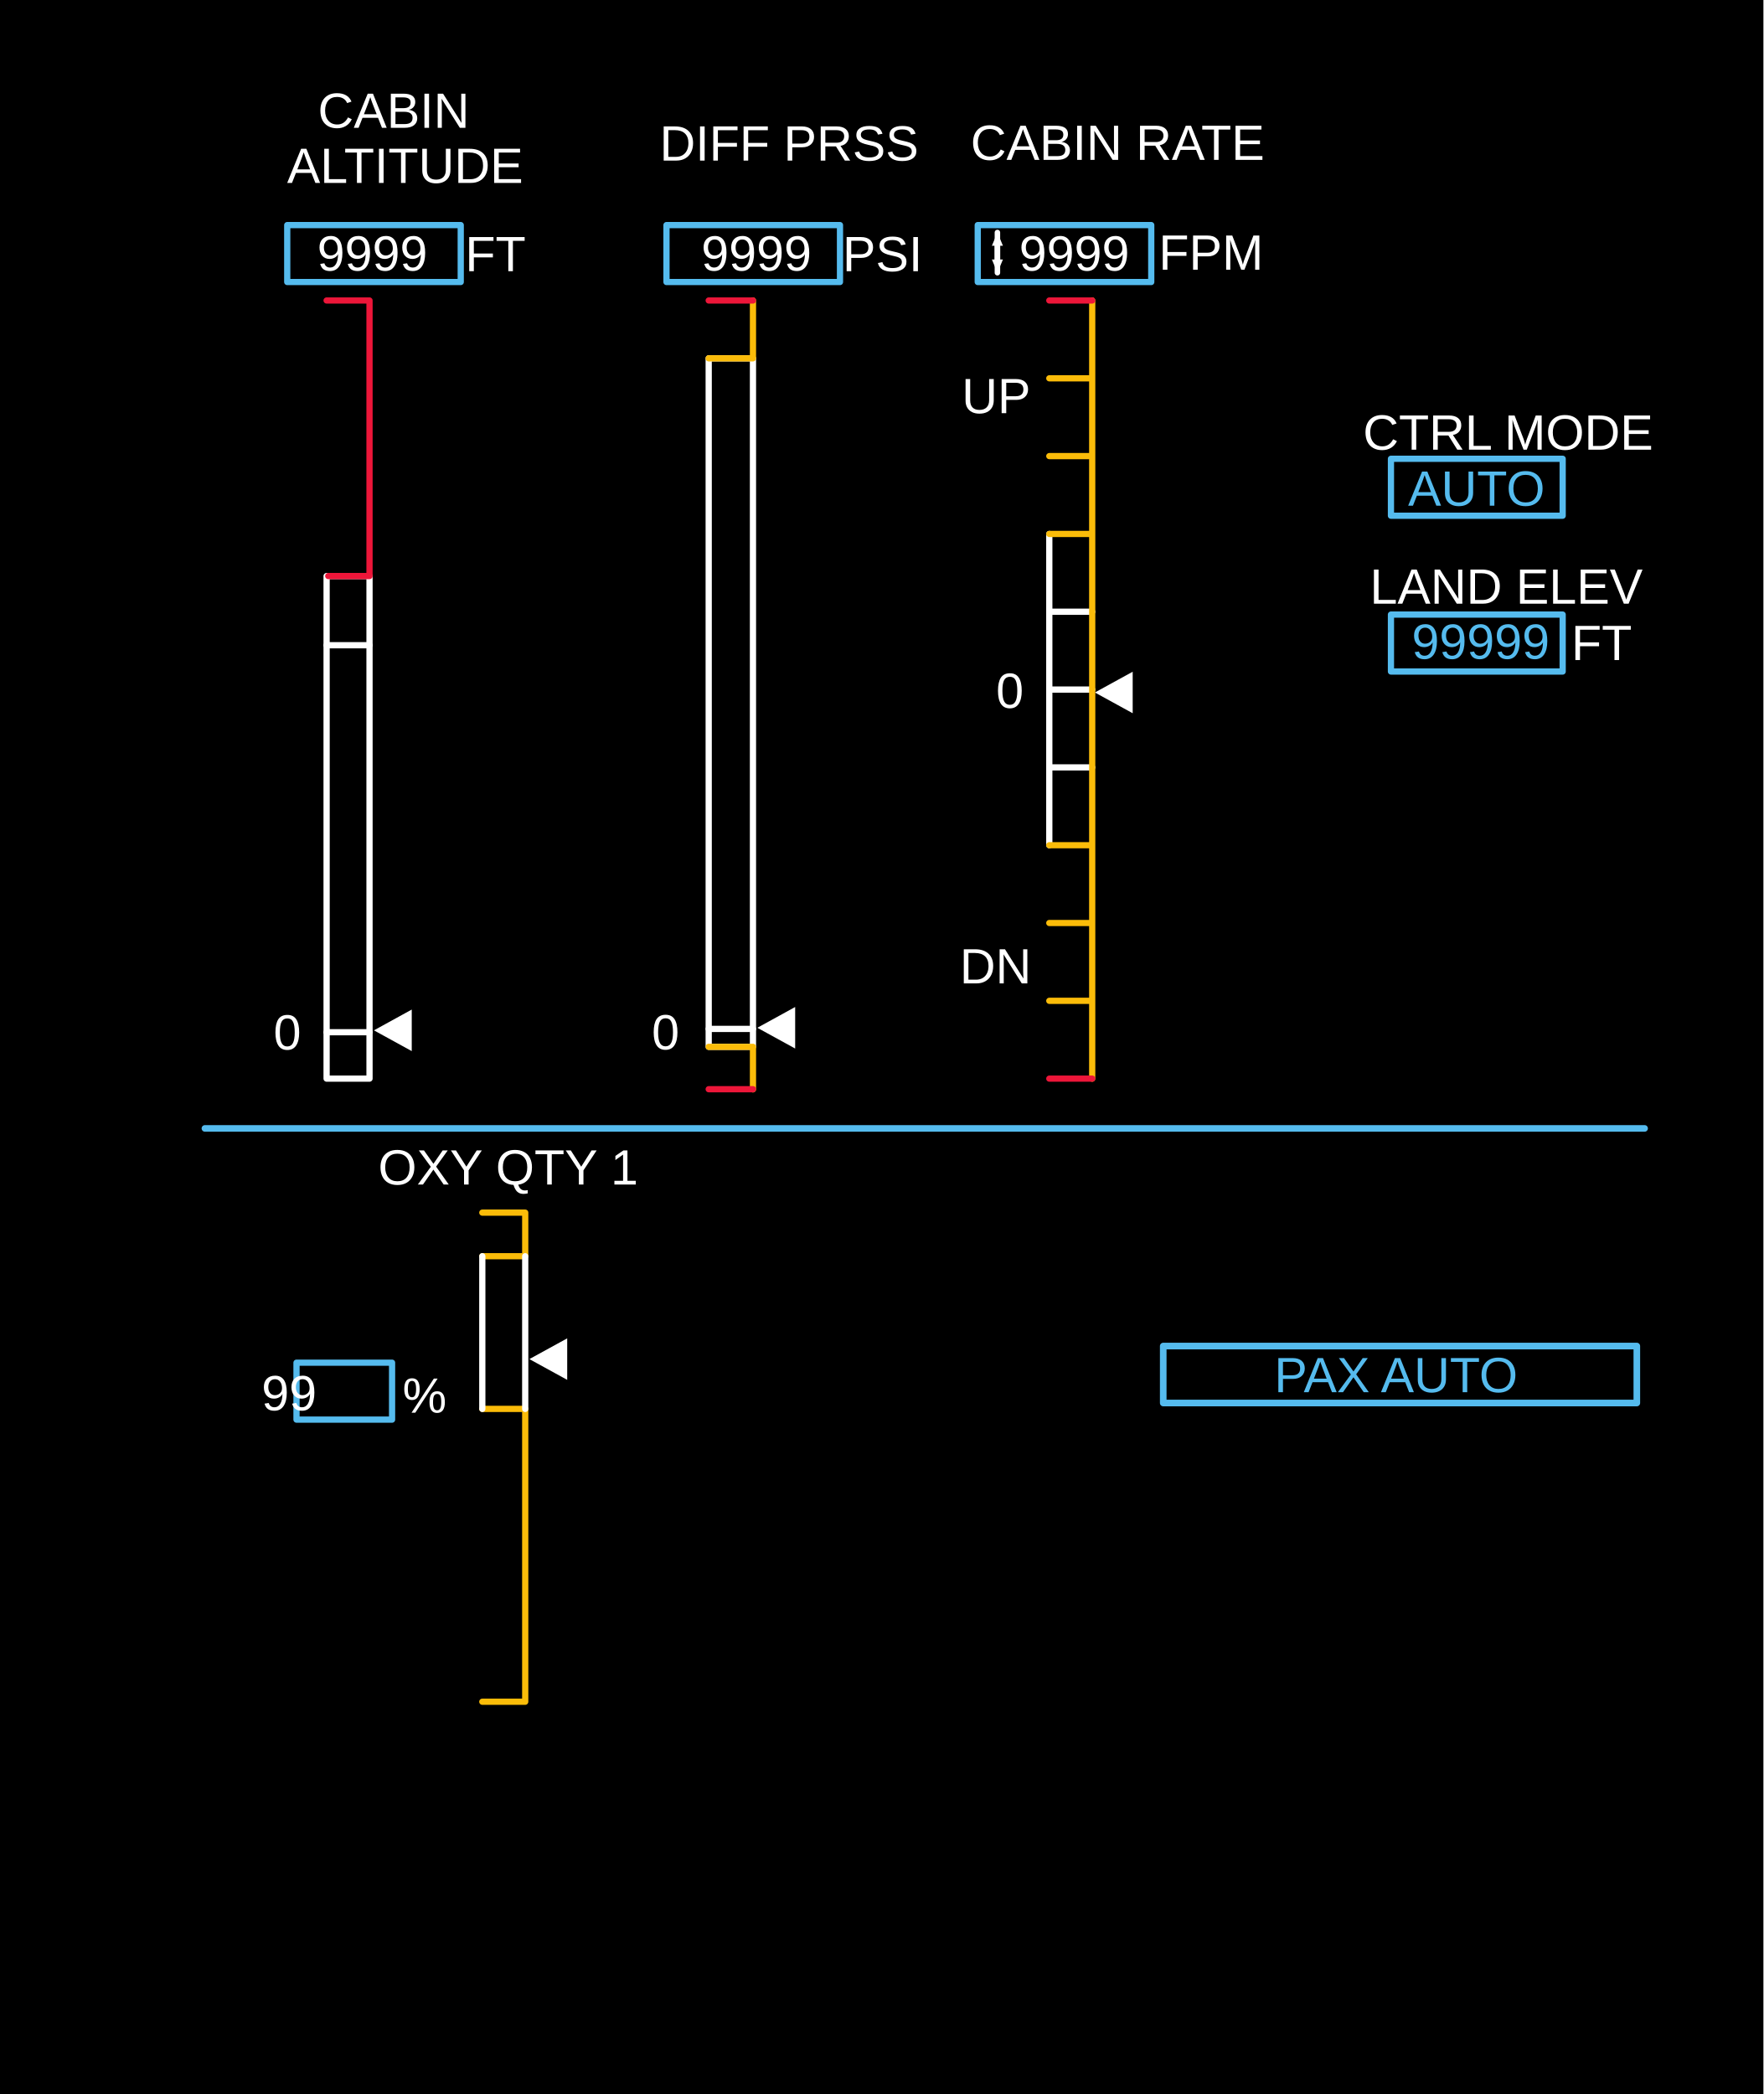
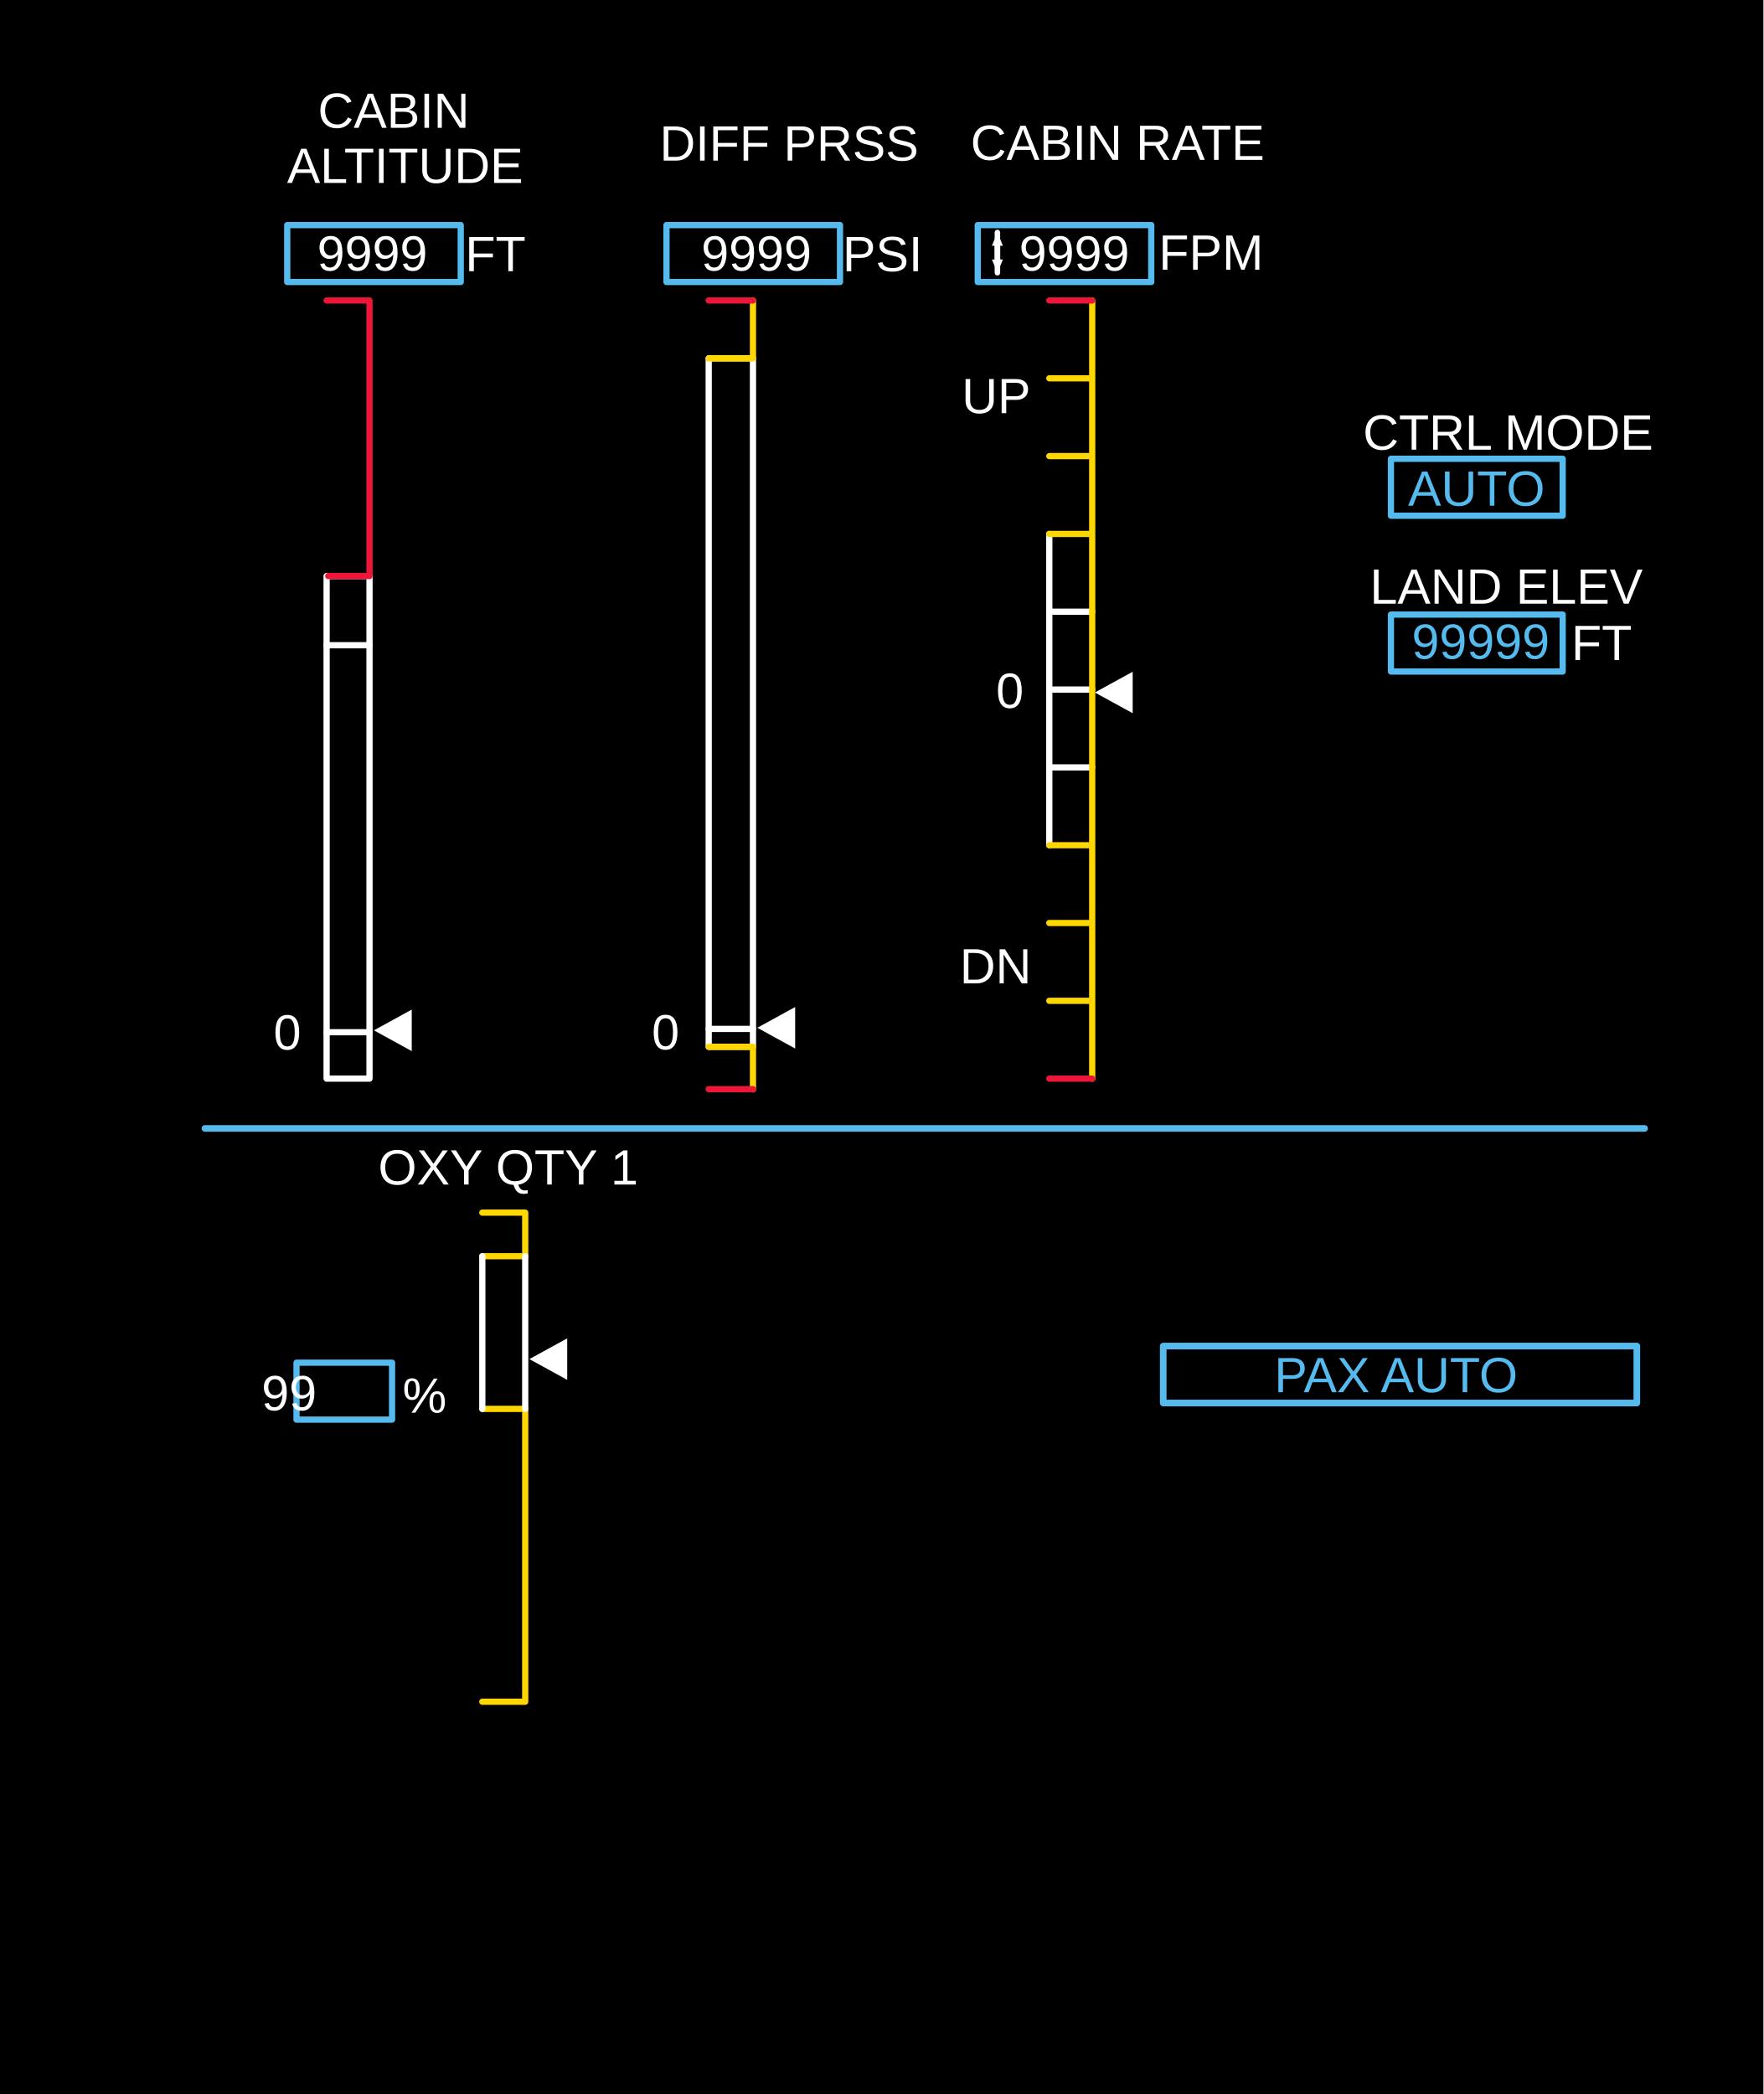
<svg xmlns="http://www.w3.org/2000/svg" width="800" height="950" viewBox="0 0 800 950" id="svg2" version="1.1">
  <defs id="defs97" />
  <g id="layer1" transform="translate(0,-102.3622)">
    <path id="path13261" style="fill:#000000;fill-opacity:1;fill-rule:nonzero;stroke:none" d="M -3.069132e-6,102.362 800,102.362 l 0,950 -800,0 0,-950 z" />
    <path d="m 134.517,720.581 43.356,0 0,25.836 -43.356,0 0,-25.836 z" style="fill:none;stroke:#55bbee;stroke-width:2.825;stroke-linecap:round;stroke-linejoin:round;stroke-miterlimit:4;stroke-dasharray:none;stroke-opacity:1" id="path13235" />
    <g transform="matrix(3.497864,0,0,-3.275727,-570.5611,-1183.884)" id="g15001" />
    <path d="m 130.309,204.474 78.716,0 0,25.836 -78.716,0 0,-25.836 z" style="fill:none;stroke:#55bbee;stroke-width:2.825;stroke-linecap:round;stroke-linejoin:round;stroke-miterlimit:4;stroke-dasharray:none;stroke-opacity:1" id="path15023" />
    <path d="m 302.362,204.474 78.716,0 0,25.836 -78.716,0 0,-25.836 z" style="fill:none;stroke:#55bbee;stroke-width:2.825;stroke-linecap:round;stroke-linejoin:round;stroke-miterlimit:4;stroke-dasharray:none;stroke-opacity:1" id="path15027" />
    <path d="m 443.575,204.474 78.716,0 0,25.836 -78.716,0 0,-25.836 z" style="fill:none;stroke:#55bbee;stroke-width:2.825;stroke-linecap:round;stroke-linejoin:round;stroke-miterlimit:4;stroke-dasharray:none;stroke-opacity:1" id="path15031" />
    <g id="g4239">
      <path d="m 452.5,207.842 2.5,6 -5,0 2.5,-6" style="fill:#ffffff;fill-opacity:1;fill-rule:nonzero;stroke:none" id="path15033" />
      <path id="path15037" style="fill:none;stroke:#ffffff;stroke-width:2.5;stroke-linecap:round;stroke-linejoin:round;stroke-miterlimit:4;stroke-dasharray:none;stroke-opacity:1" d="m 452.5,212.415 0,13.679" />
    </g>
    <g id="g4243" transform="matrix(-1,0,0,-1,905,433.936)">
      <path id="path4245" style="fill:#ffffff;fill-opacity:1;fill-rule:nonzero;stroke:none" d="m 452.5,207.842 2.5,6 -5,0 2.5,-6" />
      <path d="m 452.5,212.415 0,13.679" style="fill:none;stroke:#ffffff;stroke-width:2.5;stroke-linecap:round;stroke-linejoin:round;stroke-miterlimit:4;stroke-dasharray:none;stroke-opacity:1" id="path4247" />
    </g>
    <path d="m 92.966,614.297 653.146,0" style="fill:none;stroke:#55bbee;stroke-width:3;stroke-linecap:round;stroke-linejoin:round;stroke-miterlimit:4;stroke-dasharray:none;stroke-opacity:1" id="path15057" />
    <g transform="matrix(3.497864,0,0,-3.275727,-570.5611,-1183.884)" id="g15071" />
    <g transform="matrix(3.497864,0,0,-3.275727,-570.5611,-1183.884)" id="g15093" />
    <g id="g25545">
      <path d="m 257.327,728.373 -17.164,-9.418 17.164,-9.418 0,18.835" style="fill:#ffffff;fill-opacity:1;fill-rule:nonzero;stroke:none" id="path15109" />
-       <path id="path15123" style="fill:none;stroke:#fbbc09;stroke-width:2.825;stroke-linecap:round;stroke-linejoin:round;stroke-miterlimit:4;stroke-dasharray:none;stroke-opacity:1" d="m 218.809,741.552 19.469,0 0,132.847 -19.469,0" />
-       <path id="path15061" style="fill:none;stroke:#fbbc09;stroke-width:2.825;stroke-linecap:round;stroke-linejoin:round;stroke-miterlimit:4;stroke-dasharray:none;stroke-opacity:1" d="m 218.809,652.505 19.469,0 0,19.772 -19.469,0" />
+       <path id="path15123" style="fill:none;stroke:#ffd700;stroke-width:2.825;stroke-linecap:round;stroke-linejoin:round;stroke-miterlimit:4;stroke-dasharray:none;stroke-opacity:1" d="m 218.809,741.552 19.469,0 0,132.847 -19.469,0" />
+       <path id="path15061" style="fill:none;stroke:#ffd700;stroke-width:2.825;stroke-linecap:round;stroke-linejoin:round;stroke-miterlimit:4;stroke-dasharray:none;stroke-opacity:1" d="m 218.809,652.505 19.469,0 0,19.772 -19.469,0" />
      <path id="path15091" style="fill:none;stroke:#ffffff;stroke-width:2.825;stroke-linecap:round;stroke-linejoin:round;stroke-miterlimit:4;stroke-dasharray:none;stroke-opacity:1" d="m 218.809,672.277 0,69.275" />
      <path id="path15083" style="fill:none;stroke:#ffffff;stroke-width:2.825;stroke-linecap:round;stroke-linejoin:round;stroke-miterlimit:4;stroke-dasharray:none;stroke-opacity:1" d="m 238.278,741.552 0,-69.275" />
    </g>
    <g id="g25627">
      <path id="path15107" style="fill:none;stroke:#ffffff;stroke-width:2.825;stroke-linecap:round;stroke-linejoin:round;stroke-miterlimit:4;stroke-dasharray:none;stroke-opacity:1" d="m 476.038,344.6 0,141.217 m 19.469,-35.316 -19.469,0 m 19.469,-35.293 -19.469,0 m 19.469,-35.316 -19.469,0" />
      <path d="m 513.871,425.945 -17.161,-9.418 17.161,-9.418 0,18.835" style="fill:#ffffff;fill-opacity:1;fill-rule:nonzero;stroke:none" id="path15115" />
-       <path id="path15103" style="fill:none;stroke:#fbbc09;stroke-width:2.825;stroke-linecap:round;stroke-linejoin:round;stroke-miterlimit:4;stroke-dasharray:none;stroke-opacity:1" d="m 495.507,344.6 -19.469,0 m 19.469,211.812 -19.469,0 m 19.469,-35.306 -19.469,0 m 19.469,-211.822 -19.469,0 m 19.469,-35.289 -19.469,0 m 19.469,-35.306 0,353.025 m -19.469,-105.898 18.049,0" />
+       <path id="path15103" style="fill:none;stroke:#ffd700;stroke-width:2.825;stroke-linecap:round;stroke-linejoin:round;stroke-miterlimit:4;stroke-dasharray:none;stroke-opacity:1" d="m 495.507,344.6 -19.469,0 m 19.469,211.812 -19.469,0 m 19.469,-35.306 -19.469,0 m 19.469,-211.822 -19.469,0 m 19.469,-35.289 -19.469,0 m 19.469,-35.306 0,353.025 m -19.469,-105.898 18.049,0" />
      <path id="path15119" style="fill:none;stroke:#ed1639;stroke-width:2.825;stroke-linecap:round;stroke-linejoin:round;stroke-miterlimit:4;stroke-dasharray:none;stroke-opacity:1" d="m 476.038,238.689 19.469,0" />
      <path d="m 495.507,591.714 -19.469,0" style="fill:none;stroke:#ed1639;stroke-width:2.825;stroke-linecap:round;stroke-linejoin:round;stroke-miterlimit:4;stroke-dasharray:none;stroke-opacity:1" id="path25625" />
    </g>
    <g id="g25606">
      <path id="path15045" style="fill:none;stroke:#ffffff;stroke-width:2.825;stroke-linecap:round;stroke-linejoin:round;stroke-miterlimit:4;stroke-dasharray:none;stroke-opacity:1" d="m 321.517,569.154 20.085,0" />
      <path id="path15065" style="fill:none;stroke:#ffffff;stroke-width:2.825;stroke-linecap:round;stroke-linejoin:round;stroke-miterlimit:4;stroke-dasharray:none;stroke-opacity:1" d="m 321.517,264.921 20.085,0 0,312.347 -20.085,0 0,-312.347 z" />
-       <path d="m 321.517,577.294 20.085,0 0,19.281" style="fill:none;stroke:#fbbc09;stroke-width:2.825;stroke-linecap:round;stroke-linejoin:round;stroke-miterlimit:4;stroke-dasharray:none;stroke-opacity:1" id="path15069" />
-       <path d="m 321.517,264.921 20.085,-1.3e-4 0,-26.232" style="fill:none;stroke:#fbbc09;stroke-width:2.825;stroke-linecap:round;stroke-linejoin:round;stroke-miterlimit:4;stroke-dasharray:none;stroke-opacity:1" id="path25580" />
+       <path d="m 321.517,577.294 20.085,0 0,19.281" style="fill:none;stroke:#ffd700;stroke-width:2.825;stroke-linecap:round;stroke-linejoin:round;stroke-miterlimit:4;stroke-dasharray:none;stroke-opacity:1" id="path15069" />
+       <path d="m 321.517,264.921 20.085,-1.3e-4 0,-26.232" style="fill:none;stroke:#ffd700;stroke-width:2.825;stroke-linecap:round;stroke-linejoin:round;stroke-miterlimit:4;stroke-dasharray:none;stroke-opacity:1" id="path25580" />
      <path d="m 360.745,578.06 -17.161,-9.418 17.161,-9.431 0,18.849" style="fill:#ffffff;fill-opacity:1;fill-rule:nonzero;stroke:none" id="path15113" />
      <path id="path15041" style="fill:none;stroke:#ed1639;stroke-width:2.825;stroke-linecap:round;stroke-linejoin:round;stroke-miterlimit:4;stroke-dasharray:none;stroke-opacity:1" d="m 321.517,596.513 20.085,0" />
      <path id="path15007" style="fill:none;stroke:#ed1639;stroke-width:2.825;stroke-linecap:round;stroke-linejoin:round;stroke-miterlimit:4;stroke-dasharray:none;stroke-opacity:1" d="m 321.517,238.689 20.085,0" />
    </g>
    <g id="g25558">
      <path id="path14999" style="fill:none;stroke:#ffffff;stroke-width:2.825;stroke-linecap:round;stroke-linejoin:round;stroke-miterlimit:4;stroke-dasharray:none;stroke-opacity:1" d="m 148.17,363.704 19.469,0 0,228.007 -19.469,0 0,-228.007 z" />
      <path id="path15015" style="fill:none;stroke:#ed1639;stroke-width:2.825;stroke-linecap:round;stroke-linejoin:round;stroke-miterlimit:4;stroke-dasharray:none;stroke-opacity:1" d="m 148.17,238.689 19.469,0 0,125.005 -18.721,0" />
      <path id="path15019" style="fill:none;stroke:#ffffff;stroke-width:2.825;stroke-linecap:round;stroke-linejoin:round;stroke-miterlimit:4;stroke-dasharray:none;stroke-opacity:1" d="m 167.639,395.092 -19.469,0" />
      <path d="m 167.639,570.664 -19.469,0" style="fill:none;stroke:#ffffff;stroke-width:2.825;stroke-linecap:round;stroke-linejoin:round;stroke-miterlimit:4;stroke-dasharray:none;stroke-opacity:1" id="path25556" />
      <path d="m 186.796,579.226 -17.15,-9.418 17.15,-9.431 0,18.849" style="fill:#ffffff;fill-opacity:1;fill-rule:nonzero;stroke:none" id="path15111" />
    </g>
    <text xml:space="default" style="font-style:normal;font-weight:normal;font-size:37.5px;line-height:125%;font-family:'Liberation Sans';text-align:start;letter-spacing:0px;word-spacing:0px;text-anchor:start;fill:#000000;fill-opacity:1;stroke:none;stroke-width:1px;stroke-linecap:butt;stroke-linejoin:miter;stroke-opacity:1" x="252.192" y="639.758" id="text6218">
      <tspan id="tspan6220" x="230.544" y="639.758" style="font-size:22.5px;text-align:center;text-anchor:middle;fill:#ffffff">OXY QTY 1</tspan>
    </text>
    <text id="text4249" y="225.398" x="232.683" style="font-style:normal;font-weight:normal;font-size:37.5px;line-height:125%;font-family:'Liberation Sans';text-align:start;letter-spacing:0px;word-spacing:0px;text-anchor:start;fill:#000000;fill-opacity:1;stroke:none;stroke-width:1px;stroke-linecap:butt;stroke-linejoin:miter;stroke-opacity:1" xml:space="default">
      <tspan style="font-size:22.5px;text-align:start;text-anchor:start;fill:#ffffff" y="225.398" x="211.034" id="tspan4251">FT</tspan>
    </text>
    <text xml:space="default" style="font-style:normal;font-weight:normal;font-size:37.5px;line-height:125%;font-family:'Liberation Sans';text-align:start;letter-spacing:0px;word-spacing:0px;text-anchor:start;fill:#000000;fill-opacity:1;stroke:none;stroke-width:1px;stroke-linecap:butt;stroke-linejoin:miter;stroke-opacity:1" x="403.903" y="225.398" id="text4257">
      <tspan id="tspan4259" x="382.255" y="225.398" style="font-size:22.5px;text-align:start;text-anchor:start;fill:#ffffff">PSI</tspan>
    </text>
    <text id="text4261" y="224.709" x="547.331" style="font-style:normal;font-weight:normal;font-size:37.5px;line-height:125%;font-family:'Liberation Sans';text-align:start;letter-spacing:0px;word-spacing:0px;text-anchor:start;fill:#000000;fill-opacity:1;stroke:none;stroke-width:1px;stroke-linecap:butt;stroke-linejoin:miter;stroke-opacity:1" xml:space="default">
      <tspan style="font-size:22.5px;text-align:start;text-anchor:start;fill:#ffffff" y="224.709" x="525.683" id="tspan4263">FPM</tspan>
    </text>
    <text xml:space="default" style="font-style:normal;font-weight:normal;font-size:37.5px;line-height:125%;font-family:'Liberation Sans';text-align:start;letter-spacing:0px;word-spacing:0px;text-anchor:start;fill:#000000;fill-opacity:1;stroke:none;stroke-width:1px;stroke-linecap:butt;stroke-linejoin:miter;stroke-opacity:1" x="205.45" y="153.331" id="text4253">
      <tspan style="font-size:22.5px;text-align:center;text-anchor:middle;fill:#ffffff" y="160.345" x="183.802" id="tspan4241">CABIN</tspan>
      <tspan id="tspan4255" x="183.802" y="185.345" style="font-size:22.5px;text-align:center;text-anchor:middle;fill:#ffffff">ALTITUDE</tspan>
    </text>
    <text id="text4273" y="306.357" x="705.837" style="font-style:normal;font-weight:normal;font-size:37.5px;line-height:125%;font-family:'Liberation Sans';text-align:start;letter-spacing:0px;word-spacing:0px;text-anchor:start;fill:#000000;fill-opacity:1;stroke:none;stroke-width:1px;stroke-linecap:butt;stroke-linejoin:miter;stroke-opacity:1" xml:space="default">
      <tspan style="font-size:22.5px;text-align:center;text-anchor:middle;fill:#ffffff" y="306.357" x="684.188" id="tspan4275">CTRL MODE</tspan>
    </text>
    <text xml:space="default" style="font-style:normal;font-weight:normal;font-size:37.5px;line-height:125%;font-family:'Liberation Sans';text-align:start;letter-spacing:0px;word-spacing:0px;text-anchor:start;fill:#000000;fill-opacity:1;stroke:none;stroke-width:1px;stroke-linecap:butt;stroke-linejoin:miter;stroke-opacity:1" x="748.263" y="401.816" id="text4267">
      <tspan id="tspan4269" x="726.615" y="401.816" style="font-size:22.5px;text-align:center;text-anchor:middle;fill:#ffffff">FT</tspan>
    </text>
    <text xml:space="default" style="font-style:normal;font-weight:normal;font-size:37.5px;line-height:125%;font-family:'Liberation Sans';text-align:start;letter-spacing:0px;word-spacing:0px;text-anchor:start;fill:#000000;fill-opacity:1;stroke:none;stroke-width:1px;stroke-linecap:butt;stroke-linejoin:miter;stroke-opacity:1" x="479.797" y="423.514" id="text4255">
      <tspan id="tspan4257" x="458.149" y="423.514" style="font-size:22.5px;text-align:center;text-anchor:middle;fill:#ffffff">0</tspan>
    </text>
    <text id="text4263" y="578.508" x="151.993" style="font-style:normal;font-weight:normal;font-size:37.5px;line-height:125%;font-family:'Liberation Sans';text-align:start;letter-spacing:0px;word-spacing:0px;text-anchor:start;fill:#000000;fill-opacity:1;stroke:none;stroke-width:1px;stroke-linecap:butt;stroke-linejoin:miter;stroke-opacity:1" xml:space="default">
      <tspan style="font-size:22.5px;text-align:center;text-anchor:middle;fill:#ffffff" y="578.508" x="130.344" id="tspan4265">0</tspan>
    </text>
    <text xml:space="default" style="font-style:normal;font-weight:normal;font-size:37.5px;line-height:125%;font-family:'Liberation Sans';text-align:start;letter-spacing:0px;word-spacing:0px;text-anchor:start;fill:#000000;fill-opacity:1;stroke:none;stroke-width:1px;stroke-linecap:butt;stroke-linejoin:miter;stroke-opacity:1" x="190.564" y="225.115" id="text4225">
      <tspan id="tspan4227" x="168.916" y="225.115" style="font-size:22.5px;text-align:center;text-anchor:middle;fill:#ffffff">9999</tspan>
    </text>
    <text id="text4229" y="225.115" x="364.816" style="font-style:normal;font-weight:normal;font-size:37.5px;line-height:125%;font-family:'Liberation Sans';text-align:start;letter-spacing:0px;word-spacing:0px;text-anchor:start;fill:#000000;fill-opacity:1;stroke:none;stroke-width:1px;stroke-linecap:butt;stroke-linejoin:miter;stroke-opacity:1" xml:space="default">
      <tspan style="font-size:22.5px;text-align:center;text-anchor:middle;fill:#ffffff" y="225.115" x="343.167" id="tspan4231">9999</tspan>
    </text>
    <text xml:space="default" style="font-style:normal;font-weight:normal;font-size:37.5px;line-height:125%;font-family:'Liberation Sans';text-align:start;letter-spacing:0px;word-spacing:0px;text-anchor:start;fill:#000000;fill-opacity:1;stroke:none;stroke-width:1px;stroke-linecap:butt;stroke-linejoin:miter;stroke-opacity:1" x="509.015" y="225.115" id="text4233">
      <tspan id="tspan4235" x="487.366" y="225.115" style="font-size:22.5px;text-align:center;text-anchor:middle;fill:#ffffff">9999</tspan>
    </text>
    <text xml:space="default" style="font-style:normal;font-weight:normal;font-size:37.5px;line-height:125%;font-family:'Liberation Sans';text-align:start;letter-spacing:0px;word-spacing:0px;text-anchor:start;fill:#000000;fill-opacity:1;stroke:none;stroke-width:1px;stroke-linecap:butt;stroke-linejoin:miter;stroke-opacity:1" x="214.268" y="743.269" id="text4271">
      <tspan id="tspan4273" x="192.62" y="743.269" style="font-size:22.5px;text-align:center;text-anchor:middle;fill:#ffffff">%</tspan>
    </text>
    <text id="text4259" y="578.447" x="323.596" style="font-style:normal;font-weight:normal;font-size:37.5px;line-height:125%;font-family:'Liberation Sans';text-align:start;letter-spacing:0px;word-spacing:0px;text-anchor:start;fill:#000000;fill-opacity:1;stroke:none;stroke-width:1px;stroke-linecap:butt;stroke-linejoin:miter;stroke-opacity:1" xml:space="default">
      <tspan style="font-size:22.5px;text-align:center;text-anchor:middle;fill:#ffffff" y="578.447" x="301.948" id="tspan4261">0</tspan>
    </text>
    <text xml:space="default" style="font-style:normal;font-weight:normal;font-size:37.5px;line-height:125%;font-family:'Liberation Sans';text-align:start;letter-spacing:0px;word-spacing:0px;text-anchor:start;fill:#000000;fill-opacity:1;stroke:none;stroke-width:1px;stroke-linecap:butt;stroke-linejoin:miter;stroke-opacity:1" x="705.027" y="376.238" id="text4251">
      <tspan id="tspan4253" x="683.378" y="376.238" style="font-size:22.5px;text-align:center;text-anchor:middle;fill:#ffffff">LAND ELEV</tspan>
    </text>
    <text xml:space="default" style="font-style:normal;font-weight:normal;font-size:37.5px;line-height:125%;font-family:'Liberation Sans';text-align:start;letter-spacing:0px;word-spacing:0px;text-anchor:start;fill:#000000;fill-opacity:1;stroke:none;stroke-width:1px;stroke-linecap:butt;stroke-linejoin:miter;stroke-opacity:1" x="473.306" y="548.505" id="text4247">
      <tspan id="tspan4249" x="451.657" y="548.505" style="font-size:22.5px;text-align:center;text-anchor:middle;fill:#ffffff">DN</tspan>
    </text>
    <text xml:space="default" style="font-style:normal;font-weight:normal;font-size:37.5px;line-height:125%;font-family:'Liberation Sans';text-align:start;letter-spacing:0px;word-spacing:0px;text-anchor:start;fill:#000000;fill-opacity:1;stroke:none;stroke-width:1px;stroke-linecap:butt;stroke-linejoin:miter;stroke-opacity:1" x="473.598" y="289.809" id="text4243">
      <tspan id="tspan4245" x="451.95" y="289.809" style="font-size:22.5px;text-align:center;text-anchor:middle;fill:#ffffff">UP</tspan>
    </text>
    <text id="text4265" y="174.891" x="528.657" style="font-style:normal;font-weight:normal;font-size:37.5px;line-height:125%;font-family:'Liberation Sans';text-align:start;letter-spacing:0px;word-spacing:0px;text-anchor:start;fill:#000000;fill-opacity:1;stroke:none;stroke-width:1px;stroke-linecap:butt;stroke-linejoin:miter;stroke-opacity:1" xml:space="default">
      <tspan style="font-size:22.5px;text-align:center;text-anchor:middle;fill:#ffffff" y="174.891" x="507.009" id="tspan4267">CABIN RATE</tspan>
    </text>
    <text xml:space="default" style="font-style:normal;font-weight:normal;font-size:37.5px;line-height:125%;font-family:'Liberation Sans';text-align:start;letter-spacing:0px;word-spacing:0px;text-anchor:start;fill:#000000;fill-opacity:1;stroke:none;stroke-width:1px;stroke-linecap:butt;stroke-linejoin:miter;stroke-opacity:1" x="379.66" y="175.214" id="text4269">
      <tspan id="tspan4271" x="358.011" y="175.214" style="font-size:22.5px;text-align:center;text-anchor:middle;fill:#ffffff">DIFF PRSS</tspan>
    </text>
    <text xml:space="preserve" style="font-style:normal;font-weight:normal;font-size:37.5px;line-height:125%;font-family:'Liberation Sans';letter-spacing:0px;word-spacing:0px;fill:#ffffff;fill-opacity:1;stroke:none;stroke-width:1px;stroke-linecap:butt;stroke-linejoin:miter;stroke-opacity:1;" x="157.21" y="742.177" id="AGenLH">
      <tspan id="tspan6230" x="157.21" y="742.177" style="font-size:22.5px;text-align:center;text-anchor:middle;fill:#ffffff;fill-opacity:1;">99</tspan>
    </text>
    <g id="g4321">
      <path id="path14947" style="fill:none;stroke:#55bbee;stroke-width:3;stroke-linecap:round;stroke-linejoin:round;stroke-miterlimit:4;stroke-dasharray:none;stroke-opacity:1" d="m 527.726,713.03 214.86,0 0,25.849 -214.86,0 0,-25.849 z" />
      <text xml:space="default" style="font-style:normal;font-weight:normal;font-size:37.5px;line-height:125%;font-family:'Liberation Sans';text-align:start;letter-spacing:0px;word-spacing:0px;text-anchor:start;fill:#ff0000;fill-opacity:1;stroke:none;stroke-width:1px;stroke-linecap:butt;stroke-linejoin:miter;stroke-opacity:1" x="640.491" y="734.17" id="text6115-3">
        <tspan id="tspan6117-6" x="633.343" y="733.979" style="font-size:22.5px;text-align:center;text-anchor:middle;fill:#55bbee;fill-opacity:1">PAX AUTO</tspan>
      </text>
    </g>
    <g id="g4348">
      <path id="path15053" style="fill:none;stroke:#55bbee;stroke-width:2.825;stroke-linecap:round;stroke-linejoin:round;stroke-miterlimit:4;stroke-dasharray:none;stroke-opacity:1" d="m 631.036,310.499 77.908,0 0,25.836 -77.908,0 0,-25.836 z" />
      <text id="text6115-3-7" y="331.979" x="676.994" style="font-style:normal;font-weight:normal;font-size:37.5px;line-height:125%;font-family:'Liberation Sans';text-align:start;letter-spacing:0px;word-spacing:0px;text-anchor:start;fill:#ff0000;fill-opacity:1;stroke:none;stroke-width:1px;stroke-linecap:butt;stroke-linejoin:miter;stroke-opacity:1" xml:space="default">
        <tspan style="font-size:22.5px;text-align:center;text-anchor:middle;fill:#55bbee;fill-opacity:1" y="331.788" x="669.846" id="tspan6117-6-5">AUTO</tspan>
      </text>
    </g>
    <g id="g4353">
      <path id="path15049" style="fill:none;stroke:#55bbee;stroke-width:2.825;stroke-linecap:round;stroke-linejoin:round;stroke-miterlimit:4;stroke-dasharray:none;stroke-opacity:1" d="m 631.036,381.183 77.908,0 0,25.836 -77.908,0 0,-25.836 z" />
      <text xml:space="default" style="font-style:normal;font-weight:normal;font-size:37.5px;line-height:125%;font-family:'Liberation Sans';text-align:start;letter-spacing:0px;word-spacing:0px;text-anchor:start;fill:#ff0000;fill-opacity:1;stroke:none;stroke-width:1px;stroke-linecap:butt;stroke-linejoin:miter;stroke-opacity:1" x="678.888" y="401.427" id="text4344">
        <tspan id="tspan4346" x="671.74" y="401.236" style="font-size:22.5px;text-align:center;text-anchor:middle;fill:#55bbee;fill-opacity:1">99999</tspan>
      </text>
    </g>
  </g>
</svg>
